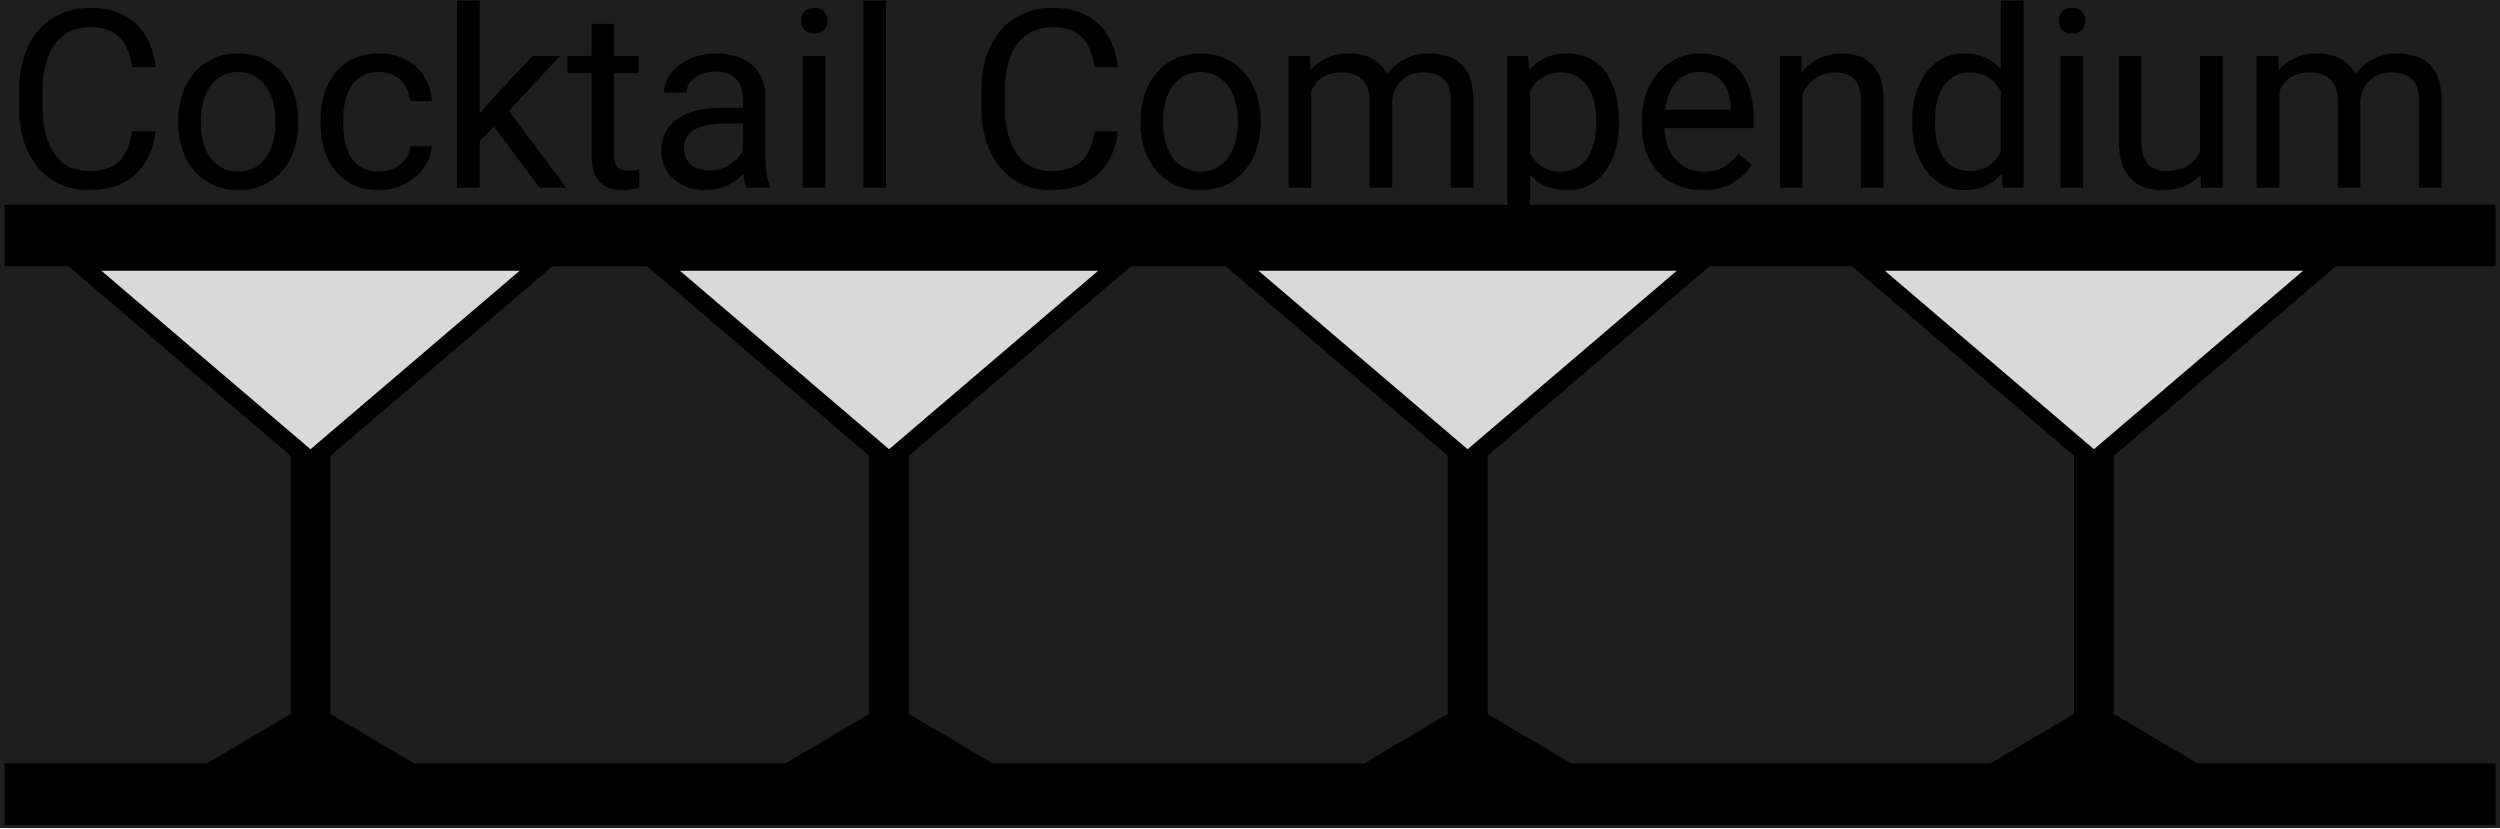
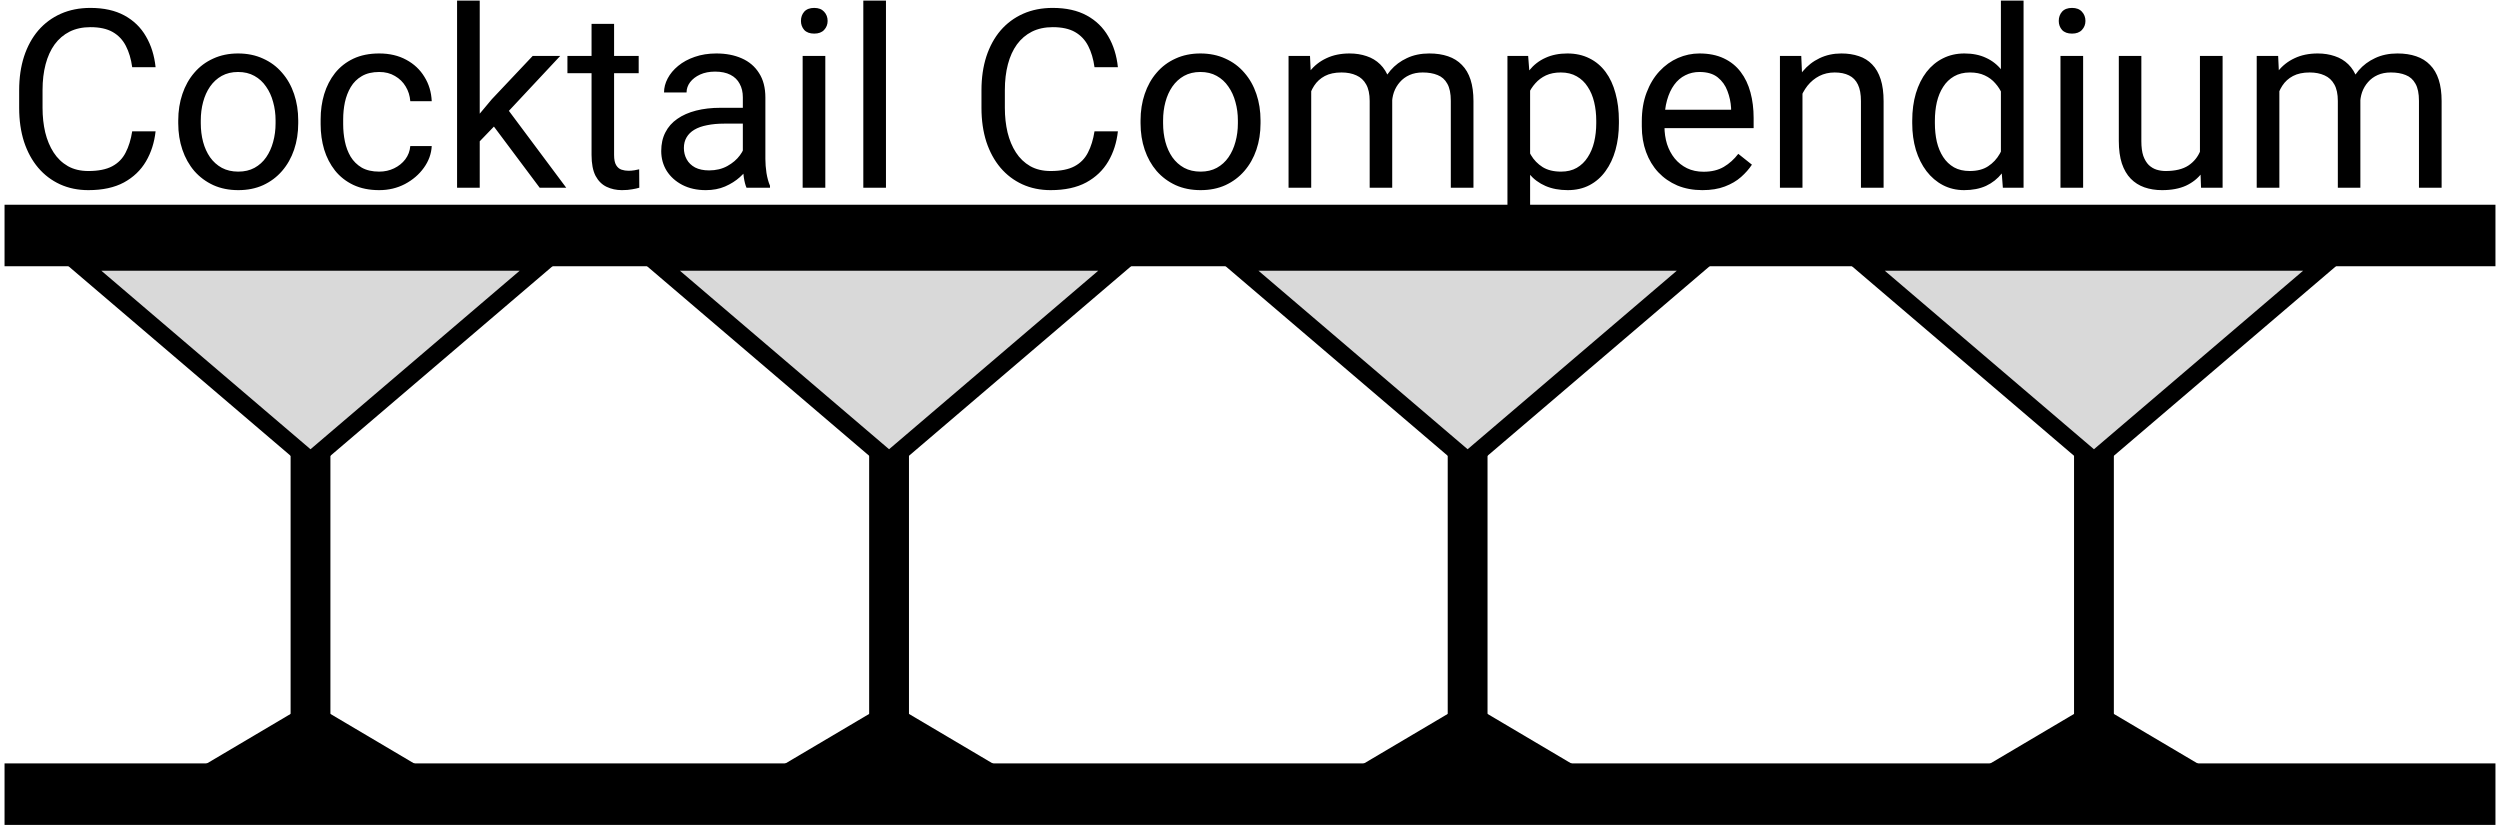
<svg xmlns="http://www.w3.org/2000/svg" width="471" height="156" viewBox="0 0 471 156" fill="none">
-   <rect width="471" height="156" fill="#1E1E1E" />
  <rect x="0.856" y="143.825" width="469.288" height="11.587" fill="black" />
  <rect x="0.856" y="38.573" width="469.288" height="11.587" fill="black" />
  <path d="M24.907 24.737H29.313C29.083 26.849 28.479 28.738 27.5 30.406C26.521 32.074 25.136 33.397 23.346 34.376C21.556 35.34 19.322 35.822 16.645 35.822C14.687 35.822 12.904 35.455 11.298 34.72C9.707 33.986 8.337 32.946 7.19 31.599C6.042 30.238 5.155 28.608 4.528 26.711C3.916 24.799 3.61 22.672 3.61 20.331V17.003C3.61 14.663 3.916 12.544 4.528 10.646C5.155 8.734 6.05 7.097 7.213 5.735C8.391 4.374 9.806 3.326 11.458 2.591C13.111 1.857 14.97 1.49 17.035 1.49C19.559 1.49 21.694 1.964 23.438 2.913C25.182 3.861 26.536 5.177 27.5 6.86C28.479 8.528 29.083 10.463 29.313 12.666H24.907C24.692 11.105 24.295 9.767 23.713 8.65C23.132 7.518 22.306 6.646 21.235 6.034C20.164 5.422 18.764 5.116 17.035 5.116C15.551 5.116 14.243 5.399 13.111 5.965C11.994 6.531 11.053 7.334 10.288 8.375C9.538 9.415 8.972 10.662 8.59 12.115C8.207 13.569 8.016 15.183 8.016 16.958V20.331C8.016 21.968 8.184 23.506 8.521 24.944C8.873 26.382 9.401 27.644 10.104 28.73C10.808 29.817 11.703 30.674 12.789 31.301C13.876 31.913 15.161 32.219 16.645 32.219C18.527 32.219 20.026 31.921 21.143 31.324C22.26 30.727 23.101 29.87 23.667 28.753C24.249 27.637 24.662 26.298 24.907 24.737ZM33.581 23.223V22.695C33.581 20.905 33.842 19.245 34.362 17.715C34.882 16.17 35.632 14.831 36.611 13.699C37.59 12.551 38.776 11.664 40.168 11.037C41.56 10.394 43.121 10.073 44.849 10.073C46.594 10.073 48.162 10.394 49.554 11.037C50.962 11.664 52.155 12.551 53.134 13.699C54.129 14.831 54.886 16.17 55.406 17.715C55.926 19.245 56.186 20.905 56.186 22.695V23.223C56.186 25.013 55.926 26.673 55.406 28.203C54.886 29.733 54.129 31.071 53.134 32.219C52.155 33.351 50.969 34.238 49.577 34.881C48.2 35.508 46.639 35.822 44.895 35.822C43.151 35.822 41.583 35.508 40.191 34.881C38.798 34.238 37.605 33.351 36.611 32.219C35.632 31.071 34.882 29.733 34.362 28.203C33.842 26.673 33.581 25.013 33.581 23.223ZM37.827 22.695V23.223C37.827 24.462 37.972 25.632 38.263 26.734C38.554 27.82 38.99 28.784 39.571 29.625C40.168 30.467 40.91 31.133 41.797 31.622C42.685 32.096 43.717 32.334 44.895 32.334C46.058 32.334 47.075 32.096 47.948 31.622C48.835 31.133 49.569 30.467 50.151 29.625C50.732 28.784 51.168 27.82 51.459 26.734C51.765 25.632 51.918 24.462 51.918 23.223V22.695C51.918 21.471 51.765 20.316 51.459 19.23C51.168 18.128 50.724 17.157 50.128 16.315C49.546 15.458 48.812 14.785 47.925 14.296C47.053 13.806 46.028 13.561 44.849 13.561C43.687 13.561 42.662 13.806 41.774 14.296C40.902 14.785 40.168 15.458 39.571 16.315C38.99 17.157 38.554 18.128 38.263 19.23C37.972 20.316 37.827 21.471 37.827 22.695ZM71.448 32.334C72.457 32.334 73.391 32.127 74.247 31.714C75.104 31.301 75.808 30.735 76.359 30.016C76.909 29.281 77.223 28.448 77.3 27.514H81.339C81.262 28.983 80.765 30.352 79.847 31.622C78.944 32.877 77.759 33.894 76.29 34.674C74.821 35.439 73.207 35.822 71.448 35.822C69.581 35.822 67.952 35.493 66.559 34.835C65.183 34.177 64.035 33.275 63.117 32.127C62.214 30.98 61.533 29.664 61.075 28.18C60.631 26.68 60.409 25.097 60.409 23.429V22.465C60.409 20.798 60.631 19.222 61.075 17.738C61.533 16.238 62.214 14.915 63.117 13.768C64.035 12.62 65.183 11.717 66.559 11.06C67.952 10.402 69.581 10.073 71.448 10.073C73.391 10.073 75.089 10.471 76.542 11.266C77.996 12.046 79.136 13.117 79.962 14.479C80.803 15.825 81.262 17.355 81.339 19.069H77.3C77.223 18.044 76.933 17.118 76.428 16.292C75.938 15.466 75.265 14.808 74.408 14.318C73.567 13.813 72.58 13.561 71.448 13.561C70.147 13.561 69.053 13.821 68.166 14.341C67.294 14.846 66.598 15.535 66.078 16.407C65.573 17.264 65.205 18.22 64.976 19.276C64.762 20.316 64.655 21.379 64.655 22.465V23.429C64.655 24.515 64.762 25.587 64.976 26.642C65.19 27.698 65.55 28.654 66.055 29.511C66.575 30.368 67.271 31.056 68.143 31.576C69.03 32.081 70.132 32.334 71.448 32.334ZM90.381 0.113V35.363H86.112V0.113H90.381ZM105.55 10.532L94.718 22.121L88.659 28.409L88.315 23.888L92.653 18.702L100.364 10.532H105.55ZM101.672 35.363L92.813 23.521L95.016 19.734L106.675 35.363H101.672ZM120.329 10.532V13.791H106.904V10.532H120.329ZM111.448 4.496H115.694V29.212C115.694 30.054 115.824 30.689 116.084 31.117C116.344 31.546 116.681 31.829 117.094 31.966C117.507 32.104 117.95 32.173 118.425 32.173C118.777 32.173 119.144 32.142 119.526 32.081C119.924 32.005 120.222 31.943 120.421 31.898L120.444 35.363C120.108 35.47 119.664 35.569 119.113 35.661C118.578 35.768 117.927 35.822 117.162 35.822C116.122 35.822 115.166 35.615 114.294 35.202C113.422 34.789 112.726 34.101 112.205 33.137C111.701 32.158 111.448 30.842 111.448 29.189V4.496ZM139.951 31.117V18.334C139.951 17.355 139.752 16.506 139.354 15.787C138.972 15.053 138.39 14.487 137.61 14.089C136.83 13.691 135.866 13.492 134.719 13.492C133.648 13.492 132.707 13.676 131.896 14.043C131.1 14.41 130.473 14.892 130.014 15.489C129.57 16.085 129.348 16.728 129.348 17.417H125.103C125.103 16.529 125.332 15.649 125.791 14.777C126.25 13.905 126.908 13.117 127.765 12.414C128.637 11.695 129.677 11.129 130.886 10.715C132.11 10.287 133.472 10.073 134.971 10.073C136.776 10.073 138.368 10.379 139.744 10.991C141.137 11.603 142.223 12.528 143.003 13.768C143.799 14.992 144.197 16.529 144.197 18.38V29.947C144.197 30.773 144.265 31.653 144.403 32.586C144.556 33.519 144.778 34.322 145.069 34.996V35.363H140.639C140.425 34.873 140.257 34.223 140.135 33.412C140.012 32.586 139.951 31.821 139.951 31.117ZM140.685 20.308L140.731 23.292H136.44C135.231 23.292 134.153 23.391 133.204 23.59C132.255 23.773 131.46 24.056 130.817 24.439C130.175 24.822 129.685 25.303 129.348 25.885C129.012 26.451 128.844 27.116 128.844 27.881C128.844 28.662 129.02 29.373 129.371 30.016C129.723 30.658 130.251 31.171 130.955 31.553C131.674 31.921 132.554 32.104 133.594 32.104C134.895 32.104 136.042 31.829 137.036 31.278C138.031 30.727 138.819 30.054 139.4 29.258C139.997 28.463 140.318 27.69 140.364 26.941L142.177 28.983C142.07 29.625 141.779 30.337 141.305 31.117C140.831 31.898 140.196 32.647 139.4 33.366C138.62 34.07 137.687 34.659 136.6 35.133C135.529 35.592 134.321 35.822 132.974 35.822C131.292 35.822 129.815 35.493 128.545 34.835C127.291 34.177 126.312 33.297 125.608 32.196C124.919 31.079 124.575 29.832 124.575 28.455C124.575 27.124 124.835 25.954 125.355 24.944C125.875 23.919 126.625 23.07 127.604 22.396C128.584 21.708 129.762 21.188 131.139 20.836C132.515 20.484 134.053 20.308 135.751 20.308H140.685ZM155.488 10.532V35.363H151.219V10.532H155.488ZM150.898 3.945C150.898 3.257 151.104 2.676 151.517 2.201C151.946 1.727 152.573 1.49 153.399 1.49C154.21 1.49 154.83 1.727 155.258 2.201C155.702 2.676 155.924 3.257 155.924 3.945C155.924 4.603 155.702 5.169 155.258 5.644C154.83 6.103 154.21 6.332 153.399 6.332C152.573 6.332 151.946 6.103 151.517 5.644C151.104 5.169 150.898 4.603 150.898 3.945ZM166.916 0.113V35.363H162.648V0.113H166.916ZM206.205 24.737H210.612C210.382 26.849 209.778 28.738 208.799 30.406C207.82 32.074 206.435 33.397 204.645 34.376C202.855 35.34 200.621 35.822 197.944 35.822C195.985 35.822 194.203 35.455 192.597 34.72C191.005 33.986 189.636 32.946 188.489 31.599C187.341 30.238 186.454 28.608 185.827 26.711C185.215 24.799 184.909 22.672 184.909 20.331V17.003C184.909 14.663 185.215 12.544 185.827 10.646C186.454 8.734 187.349 7.097 188.512 5.735C189.69 4.374 191.105 3.326 192.757 2.591C194.41 1.857 196.268 1.49 198.334 1.49C200.858 1.49 202.993 1.964 204.737 2.913C206.481 3.861 207.835 5.177 208.799 6.86C209.778 8.528 210.382 10.463 210.612 12.666H206.205C205.991 11.105 205.593 9.767 205.012 8.65C204.431 7.518 203.605 6.646 202.534 6.034C201.463 5.422 200.063 5.116 198.334 5.116C196.85 5.116 195.542 5.399 194.41 5.965C193.293 6.531 192.352 7.334 191.587 8.375C190.837 9.415 190.271 10.662 189.889 12.115C189.506 13.569 189.315 15.183 189.315 16.958V20.331C189.315 21.968 189.483 23.506 189.82 24.944C190.172 26.382 190.699 27.644 191.403 28.73C192.107 29.817 193.002 30.674 194.088 31.301C195.174 31.913 196.46 32.219 197.944 32.219C199.826 32.219 201.325 31.921 202.442 31.324C203.559 30.727 204.4 29.87 204.966 28.753C205.548 27.637 205.961 26.298 206.205 24.737ZM214.88 23.223V22.695C214.88 20.905 215.14 19.245 215.66 17.715C216.181 16.17 216.93 14.831 217.91 13.699C218.889 12.551 220.074 11.664 221.467 11.037C222.859 10.394 224.419 10.073 226.148 10.073C227.892 10.073 229.461 10.394 230.853 11.037C232.26 11.664 233.454 12.551 234.433 13.699C235.427 14.831 236.185 16.17 236.705 17.715C237.225 19.245 237.485 20.905 237.485 22.695V23.223C237.485 25.013 237.225 26.673 236.705 28.203C236.185 29.733 235.427 31.071 234.433 32.219C233.454 33.351 232.268 34.238 230.876 34.881C229.499 35.508 227.938 35.822 226.194 35.822C224.45 35.822 222.882 35.508 221.49 34.881C220.097 34.238 218.904 33.351 217.91 32.219C216.93 31.071 216.181 29.733 215.66 28.203C215.14 26.673 214.88 25.013 214.88 23.223ZM219.126 22.695V23.223C219.126 24.462 219.271 25.632 219.562 26.734C219.853 27.82 220.289 28.784 220.87 29.625C221.467 30.467 222.209 31.133 223.096 31.622C223.983 32.096 225.016 32.334 226.194 32.334C227.357 32.334 228.374 32.096 229.246 31.622C230.134 31.133 230.868 30.467 231.45 29.625C232.031 28.784 232.467 27.82 232.758 26.734C233.064 25.632 233.217 24.462 233.217 23.223V22.695C233.217 21.471 233.064 20.316 232.758 19.23C232.467 18.128 232.023 17.157 231.427 16.315C230.845 15.458 230.111 14.785 229.223 14.296C228.351 13.806 227.326 13.561 226.148 13.561C224.986 13.561 223.96 13.806 223.073 14.296C222.201 14.785 221.467 15.458 220.87 16.315C220.289 17.157 219.853 18.128 219.562 19.23C219.271 20.316 219.126 21.471 219.126 22.695ZM247.032 15.466V35.363H242.764V10.532H246.803L247.032 15.466ZM246.16 22.006L244.186 21.938C244.202 20.239 244.424 18.671 244.852 17.233C245.28 15.78 245.915 14.517 246.757 13.446C247.598 12.375 248.646 11.549 249.901 10.968C251.155 10.371 252.609 10.073 254.261 10.073C255.424 10.073 256.495 10.241 257.474 10.578C258.453 10.899 259.302 11.412 260.021 12.115C260.74 12.819 261.299 13.722 261.697 14.823C262.094 15.925 262.293 17.256 262.293 18.817V35.363H258.048V19.023C258.048 17.723 257.826 16.682 257.382 15.902C256.954 15.122 256.342 14.556 255.546 14.204C254.751 13.836 253.817 13.653 252.746 13.653C251.492 13.653 250.444 13.875 249.602 14.318C248.761 14.762 248.088 15.374 247.583 16.154C247.078 16.935 246.711 17.83 246.481 18.839C246.267 19.834 246.16 20.89 246.16 22.006ZM262.247 19.666L259.402 20.538C259.417 19.176 259.639 17.868 260.067 16.613C260.511 15.359 261.146 14.242 261.972 13.263C262.813 12.284 263.846 11.511 265.07 10.945C266.294 10.364 267.694 10.073 269.27 10.073C270.601 10.073 271.779 10.249 272.804 10.601C273.844 10.953 274.716 11.496 275.42 12.23C276.139 12.949 276.682 13.875 277.05 15.007C277.417 16.139 277.6 17.485 277.6 19.046V35.363H273.332V19C273.332 17.608 273.11 16.529 272.666 15.764C272.238 14.984 271.626 14.441 270.83 14.135C270.05 13.813 269.117 13.653 268.031 13.653C267.097 13.653 266.271 13.813 265.552 14.135C264.833 14.456 264.229 14.9 263.739 15.466C263.25 16.017 262.875 16.652 262.615 17.371C262.37 18.09 262.247 18.855 262.247 19.666ZM288.272 15.305V44.91H284.003V10.532H287.905L288.272 15.305ZM305.002 22.741V23.223C305.002 25.028 304.788 26.703 304.359 28.249C303.931 29.779 303.304 31.11 302.477 32.242C301.667 33.374 300.664 34.254 299.471 34.881C298.278 35.508 296.908 35.822 295.363 35.822C293.787 35.822 292.395 35.562 291.186 35.042C289.978 34.521 288.953 33.764 288.111 32.77C287.27 31.775 286.597 30.582 286.092 29.189C285.602 27.797 285.265 26.229 285.082 24.485V21.915C285.265 20.079 285.61 18.434 286.115 16.98C286.619 15.527 287.285 14.288 288.111 13.263C288.953 12.222 289.97 11.434 291.163 10.899C292.357 10.348 293.734 10.073 295.294 10.073C296.855 10.073 298.239 10.379 299.448 10.991C300.657 11.588 301.674 12.444 302.5 13.561C303.327 14.678 303.946 16.017 304.359 17.577C304.788 19.122 305.002 20.844 305.002 22.741ZM300.733 23.223V22.741C300.733 21.502 300.603 20.339 300.343 19.253C300.083 18.151 299.678 17.187 299.127 16.361C298.591 15.519 297.903 14.862 297.061 14.387C296.22 13.898 295.218 13.653 294.055 13.653C292.984 13.653 292.051 13.836 291.255 14.204C290.475 14.571 289.809 15.068 289.259 15.695C288.708 16.307 288.257 17.011 287.905 17.807C287.568 18.587 287.316 19.398 287.147 20.239V26.183C287.453 27.254 287.882 28.264 288.432 29.212C288.983 30.146 289.718 30.903 290.636 31.484C291.554 32.05 292.709 32.334 294.101 32.334C295.248 32.334 296.235 32.096 297.061 31.622C297.903 31.133 298.591 30.467 299.127 29.625C299.678 28.784 300.083 27.82 300.343 26.734C300.603 25.632 300.733 24.462 300.733 23.223ZM320.722 35.822C318.993 35.822 317.425 35.531 316.017 34.95C314.625 34.353 313.424 33.519 312.414 32.448C311.42 31.377 310.655 30.108 310.119 28.639C309.584 27.17 309.316 25.564 309.316 23.819V22.855C309.316 20.836 309.615 19.038 310.211 17.462C310.808 15.871 311.619 14.525 312.644 13.423C313.669 12.322 314.832 11.488 316.132 10.922C317.433 10.356 318.779 10.073 320.171 10.073C321.946 10.073 323.476 10.379 324.761 10.991C326.062 11.603 327.125 12.46 327.951 13.561C328.777 14.647 329.389 15.932 329.787 17.417C330.185 18.885 330.384 20.492 330.384 22.236V24.141H311.841V20.675H326.138V20.354C326.077 19.253 325.847 18.181 325.45 17.141C325.067 16.101 324.455 15.244 323.614 14.571C322.772 13.898 321.625 13.561 320.171 13.561C319.207 13.561 318.32 13.768 317.509 14.181C316.698 14.579 316.002 15.175 315.421 15.971C314.839 16.766 314.388 17.738 314.067 18.885C313.745 20.033 313.585 21.356 313.585 22.855V23.819C313.585 24.997 313.745 26.107 314.067 27.147C314.403 28.172 314.885 29.075 315.513 29.855C316.155 30.635 316.928 31.247 317.83 31.691C318.748 32.135 319.789 32.356 320.952 32.356C322.451 32.356 323.721 32.05 324.761 31.439C325.801 30.827 326.712 30.008 327.492 28.983L330.062 31.026C329.527 31.836 328.846 32.609 328.02 33.343C327.194 34.078 326.176 34.674 324.968 35.133C323.774 35.592 322.359 35.822 320.722 35.822ZM339.586 15.833V35.363H335.341V10.532H339.357L339.586 15.833ZM338.577 22.006L336.809 21.938C336.825 20.239 337.077 18.671 337.567 17.233C338.056 15.78 338.745 14.517 339.632 13.446C340.52 12.375 341.575 11.549 342.799 10.968C344.038 10.371 345.408 10.073 346.907 10.073C348.131 10.073 349.233 10.241 350.212 10.578C351.191 10.899 352.025 11.419 352.713 12.138C353.417 12.857 353.952 13.791 354.32 14.938C354.687 16.07 354.87 17.455 354.87 19.092V35.363H350.602V19.046C350.602 17.745 350.411 16.705 350.028 15.925C349.646 15.129 349.087 14.556 348.353 14.204C347.618 13.836 346.716 13.653 345.645 13.653C344.589 13.653 343.625 13.875 342.753 14.318C341.896 14.762 341.154 15.374 340.527 16.154C339.915 16.935 339.433 17.83 339.081 18.839C338.745 19.834 338.577 20.89 338.577 22.006ZM376.971 30.544V0.113H381.239V35.363H377.338L376.971 30.544ZM360.264 23.223V22.741C360.264 20.844 360.493 19.122 360.952 17.577C361.426 16.017 362.092 14.678 362.949 13.561C363.821 12.444 364.853 11.588 366.047 10.991C367.255 10.379 368.602 10.073 370.086 10.073C371.646 10.073 373.008 10.348 374.171 10.899C375.349 11.434 376.343 12.222 377.154 13.263C377.98 14.288 378.631 15.527 379.105 16.98C379.579 18.434 379.908 20.079 380.092 21.915V24.026C379.923 25.847 379.594 27.484 379.105 28.937C378.631 30.39 377.98 31.63 377.154 32.655C376.343 33.68 375.349 34.468 374.171 35.019C372.993 35.554 371.616 35.822 370.04 35.822C368.586 35.822 367.255 35.508 366.047 34.881C364.853 34.254 363.821 33.374 362.949 32.242C362.092 31.11 361.426 29.779 360.952 28.249C360.493 26.703 360.264 25.028 360.264 23.223ZM364.532 22.741V23.223C364.532 24.462 364.654 25.625 364.899 26.711C365.159 27.797 365.557 28.753 366.093 29.58C366.628 30.406 367.309 31.056 368.135 31.53C368.961 31.989 369.948 32.219 371.096 32.219C372.503 32.219 373.658 31.921 374.561 31.324C375.479 30.727 376.213 29.939 376.764 28.96C377.315 27.981 377.743 26.918 378.049 25.77V20.239C377.866 19.398 377.598 18.587 377.246 17.807C376.909 17.011 376.466 16.307 375.915 15.695C375.379 15.068 374.714 14.571 373.918 14.204C373.138 13.836 372.212 13.653 371.141 13.653C369.979 13.653 368.977 13.898 368.135 14.387C367.309 14.862 366.628 15.519 366.093 16.361C365.557 17.187 365.159 18.151 364.899 19.253C364.654 20.339 364.532 21.502 364.532 22.741ZM392.461 10.532V35.363H388.193V10.532H392.461ZM387.871 3.945C387.871 3.257 388.078 2.676 388.491 2.201C388.919 1.727 389.547 1.49 390.373 1.49C391.184 1.49 391.803 1.727 392.232 2.201C392.675 2.676 392.897 3.257 392.897 3.945C392.897 4.603 392.675 5.169 392.232 5.644C391.803 6.103 391.184 6.332 390.373 6.332C389.547 6.332 388.919 6.103 388.491 5.644C388.078 5.169 387.871 4.603 387.871 3.945ZM414.47 29.625V10.532H418.738V35.363H414.676L414.47 29.625ZM415.273 24.393L417.04 24.347C417.04 26 416.864 27.529 416.512 28.937C416.175 30.329 415.625 31.538 414.86 32.563C414.095 33.588 413.093 34.391 411.853 34.973C410.614 35.539 409.107 35.822 407.332 35.822C406.124 35.822 405.014 35.646 404.005 35.294C403.01 34.942 402.153 34.399 401.434 33.665C400.715 32.93 400.157 31.974 399.759 30.796C399.377 29.618 399.185 28.203 399.185 26.55V10.532H403.431V26.596C403.431 27.713 403.553 28.639 403.798 29.373C404.058 30.092 404.403 30.666 404.831 31.094C405.275 31.507 405.764 31.798 406.3 31.966C406.85 32.135 407.417 32.219 407.998 32.219C409.803 32.219 411.234 31.875 412.289 31.186C413.345 30.482 414.102 29.541 414.561 28.363C415.036 27.17 415.273 25.847 415.273 24.393ZM429.432 15.466V35.363H425.164V10.532H429.203L429.432 15.466ZM428.56 22.006L426.587 21.938C426.602 20.239 426.824 18.671 427.252 17.233C427.681 15.78 428.316 14.517 429.157 13.446C429.999 12.375 431.047 11.549 432.301 10.968C433.556 10.371 435.009 10.073 436.661 10.073C437.824 10.073 438.895 10.241 439.874 10.578C440.854 10.899 441.703 11.412 442.422 12.115C443.141 12.819 443.699 13.722 444.097 14.823C444.495 15.925 444.694 17.256 444.694 18.817V35.363H440.448V19.023C440.448 17.723 440.226 16.682 439.783 15.902C439.354 15.122 438.742 14.556 437.947 14.204C437.151 13.836 436.218 13.653 435.147 13.653C433.892 13.653 432.844 13.875 432.003 14.318C431.161 14.762 430.488 15.374 429.983 16.154C429.478 16.935 429.111 17.83 428.882 18.839C428.667 19.834 428.56 20.89 428.56 22.006ZM444.648 19.666L441.802 20.538C441.817 19.176 442.039 17.868 442.468 16.613C442.911 15.359 443.546 14.242 444.372 13.263C445.214 12.284 446.247 11.511 447.471 10.945C448.695 10.364 450.094 10.073 451.67 10.073C453.001 10.073 454.179 10.249 455.204 10.601C456.245 10.953 457.117 11.496 457.821 12.23C458.54 12.949 459.083 13.875 459.45 15.007C459.817 16.139 460.001 17.485 460.001 19.046V35.363H455.732V19C455.732 17.608 455.51 16.529 455.067 15.764C454.638 14.984 454.026 14.441 453.231 14.135C452.451 13.813 451.517 13.653 450.431 13.653C449.498 13.653 448.672 13.813 447.952 14.135C447.233 14.456 446.629 14.9 446.139 15.466C445.65 16.017 445.275 16.652 445.015 17.371C444.77 18.09 444.648 18.855 444.648 19.666Z" fill="black" />
  <rect x="54.75" y="83.413" width="7.5" height="60.413" fill="black" />
  <path d="M58.5 89.071L11.302 48.79L105.698 48.79L58.5 89.071Z" fill="black" />
  <path d="M58.5 132.285L80.475 145.286H36.525L58.5 132.285Z" fill="black" />
  <path d="M58.5 84.637L19.096 51.007L97.904 51.007L58.5 84.637Z" fill="#D9D9D9" />
  <rect x="163.75" y="83.413" width="7.5" height="60.413" fill="black" />
  <path d="M167.5 89.071L120.302 48.79L214.698 48.79L167.5 89.071Z" fill="black" />
  <path d="M167.5 132.285L189.475 145.286H145.525L167.5 132.285Z" fill="black" />
  <path d="M167.5 84.637L128.096 51.007L206.904 51.007L167.5 84.637Z" fill="#D9D9D9" />
  <rect x="272.75" y="83.413" width="7.5" height="60.413" fill="black" />
  <path d="M276.5 89.071L229.302 48.79L323.698 48.79L276.5 89.071Z" fill="black" />
  <path d="M276.5 132.285L298.475 145.286H254.525L276.5 132.285Z" fill="black" />
  <path d="M276.5 84.637L237.096 51.007L315.904 51.007L276.5 84.637Z" fill="#D9D9D9" />
  <rect x="390.75" y="83.413" width="7.5" height="60.413" fill="black" />
  <path d="M394.5 89.071L347.302 48.79L441.698 48.79L394.5 89.071Z" fill="black" />
  <path d="M394.5 132.285L416.475 145.286H372.525L394.5 132.285Z" fill="black" />
  <path d="M394.5 84.637L355.096 51.007L433.904 51.007L394.5 84.637Z" fill="#D9D9D9" />
</svg>
